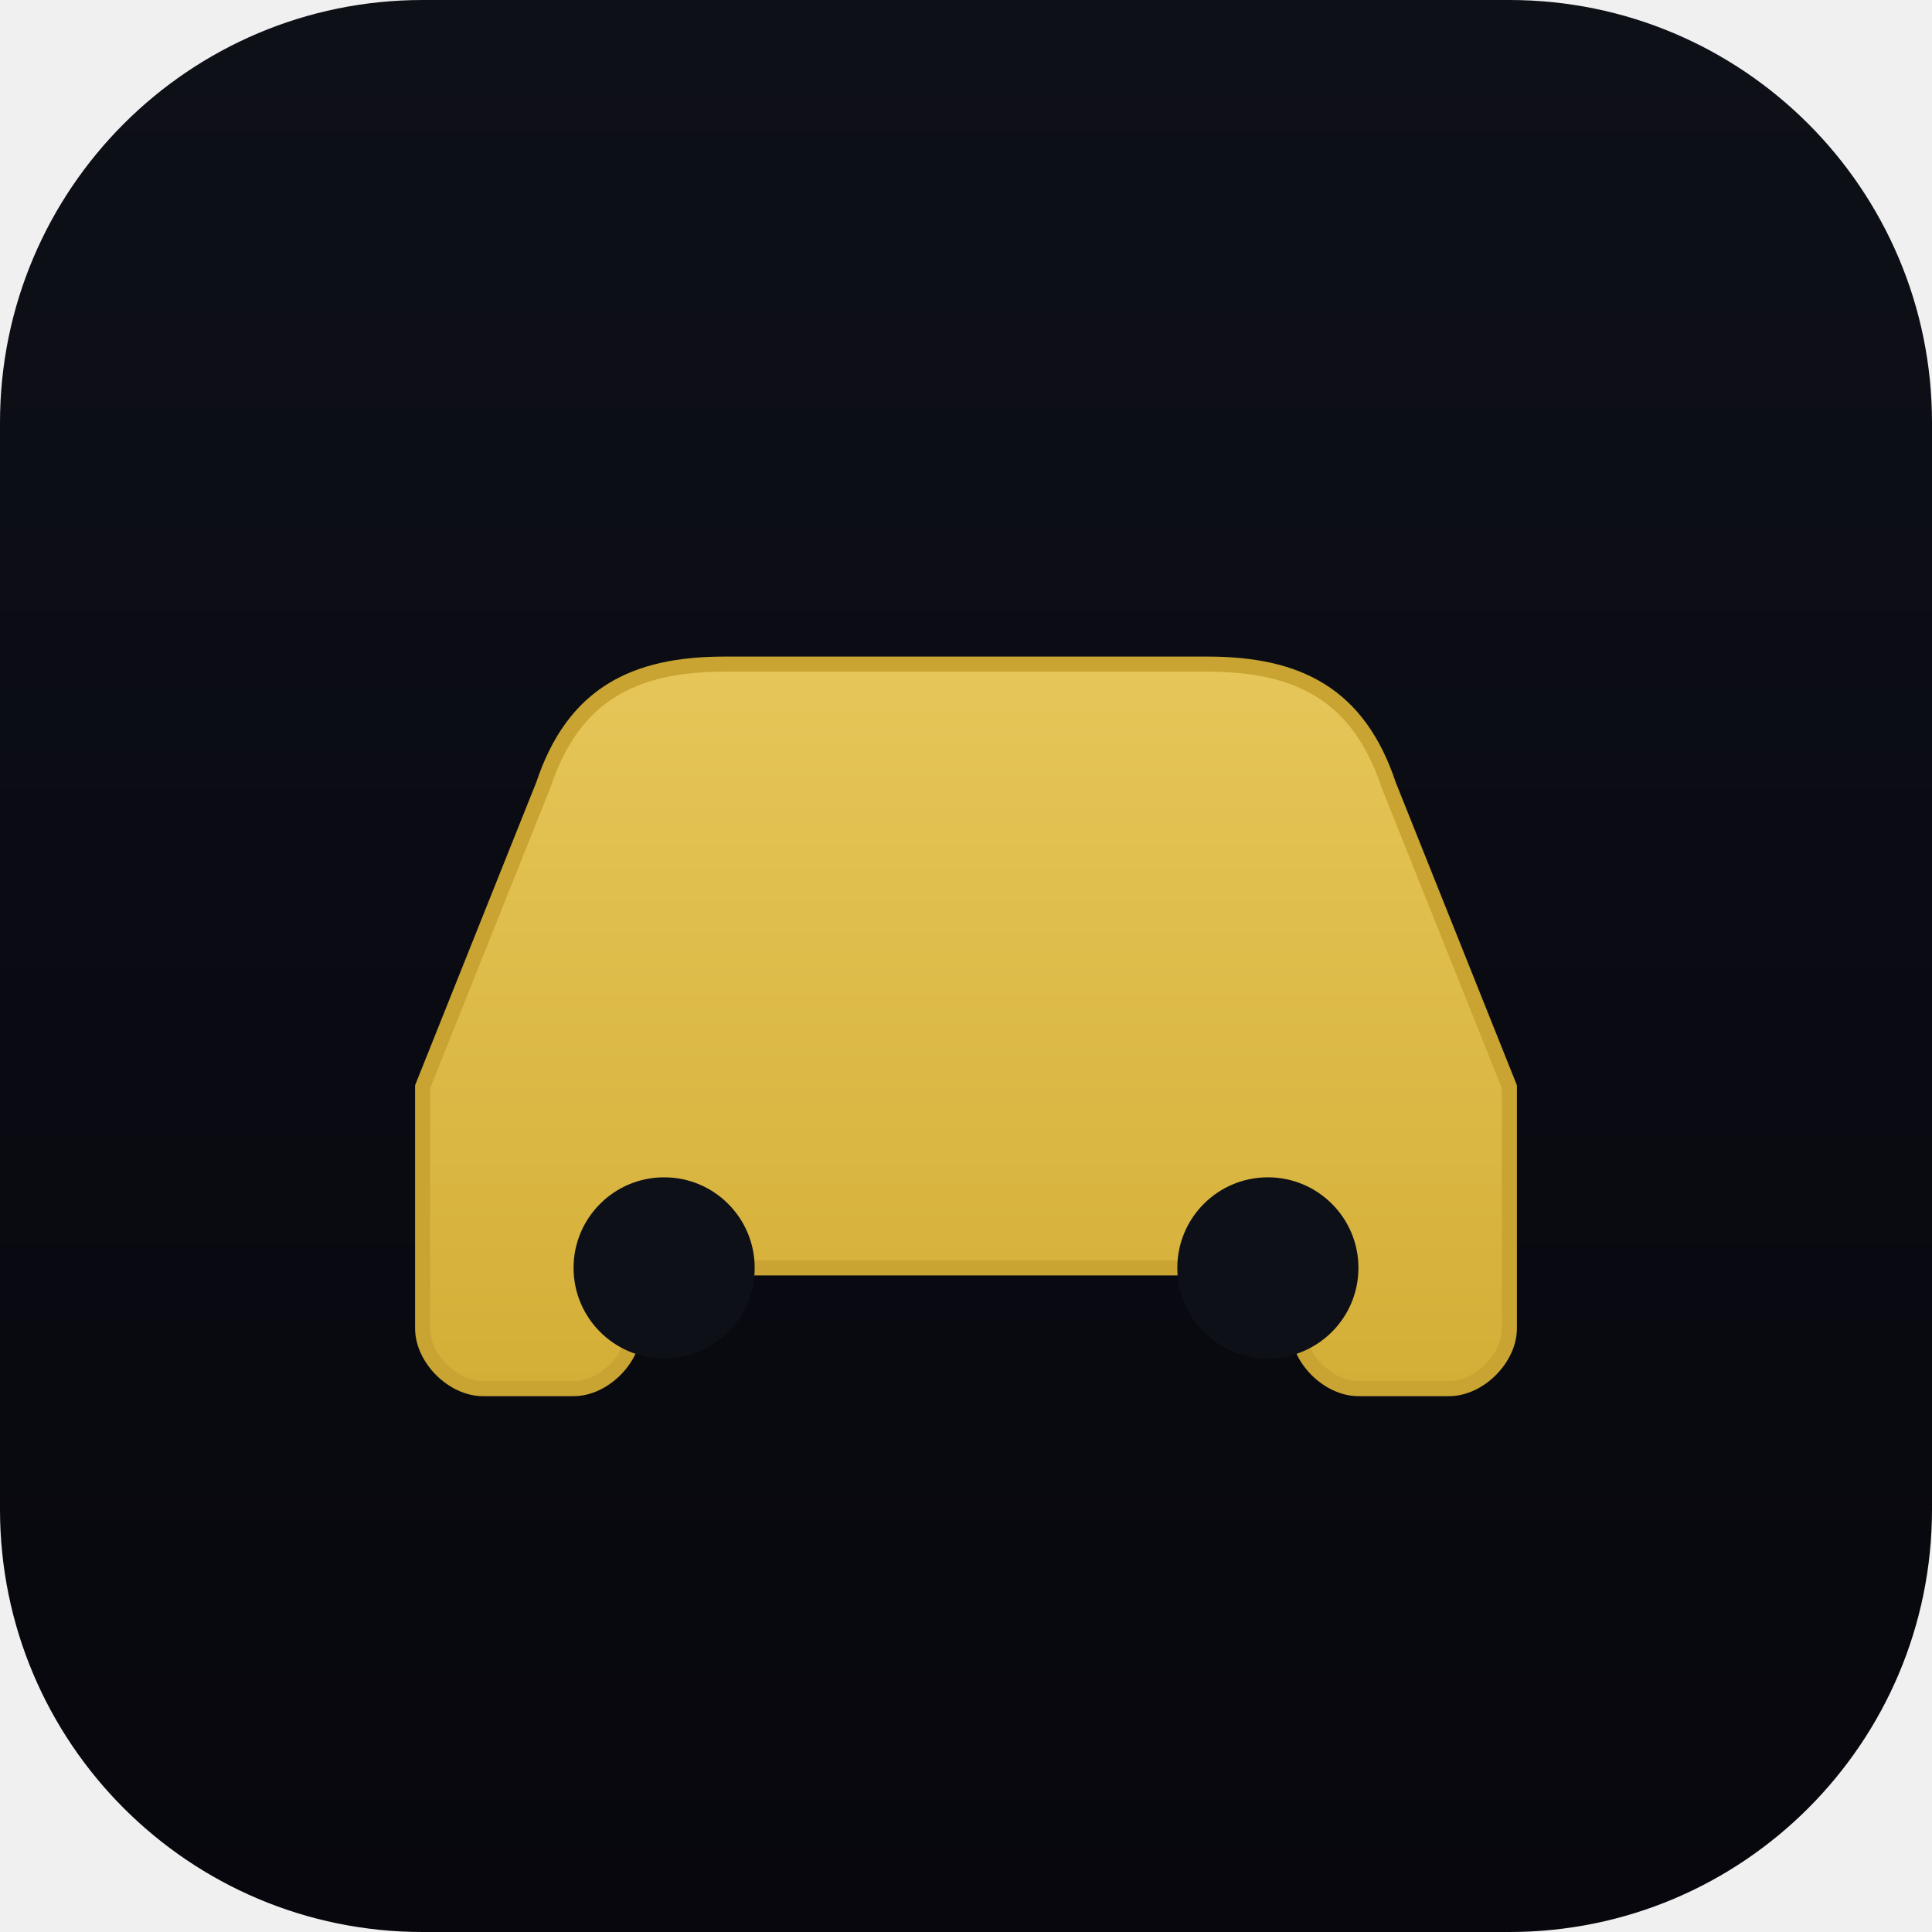
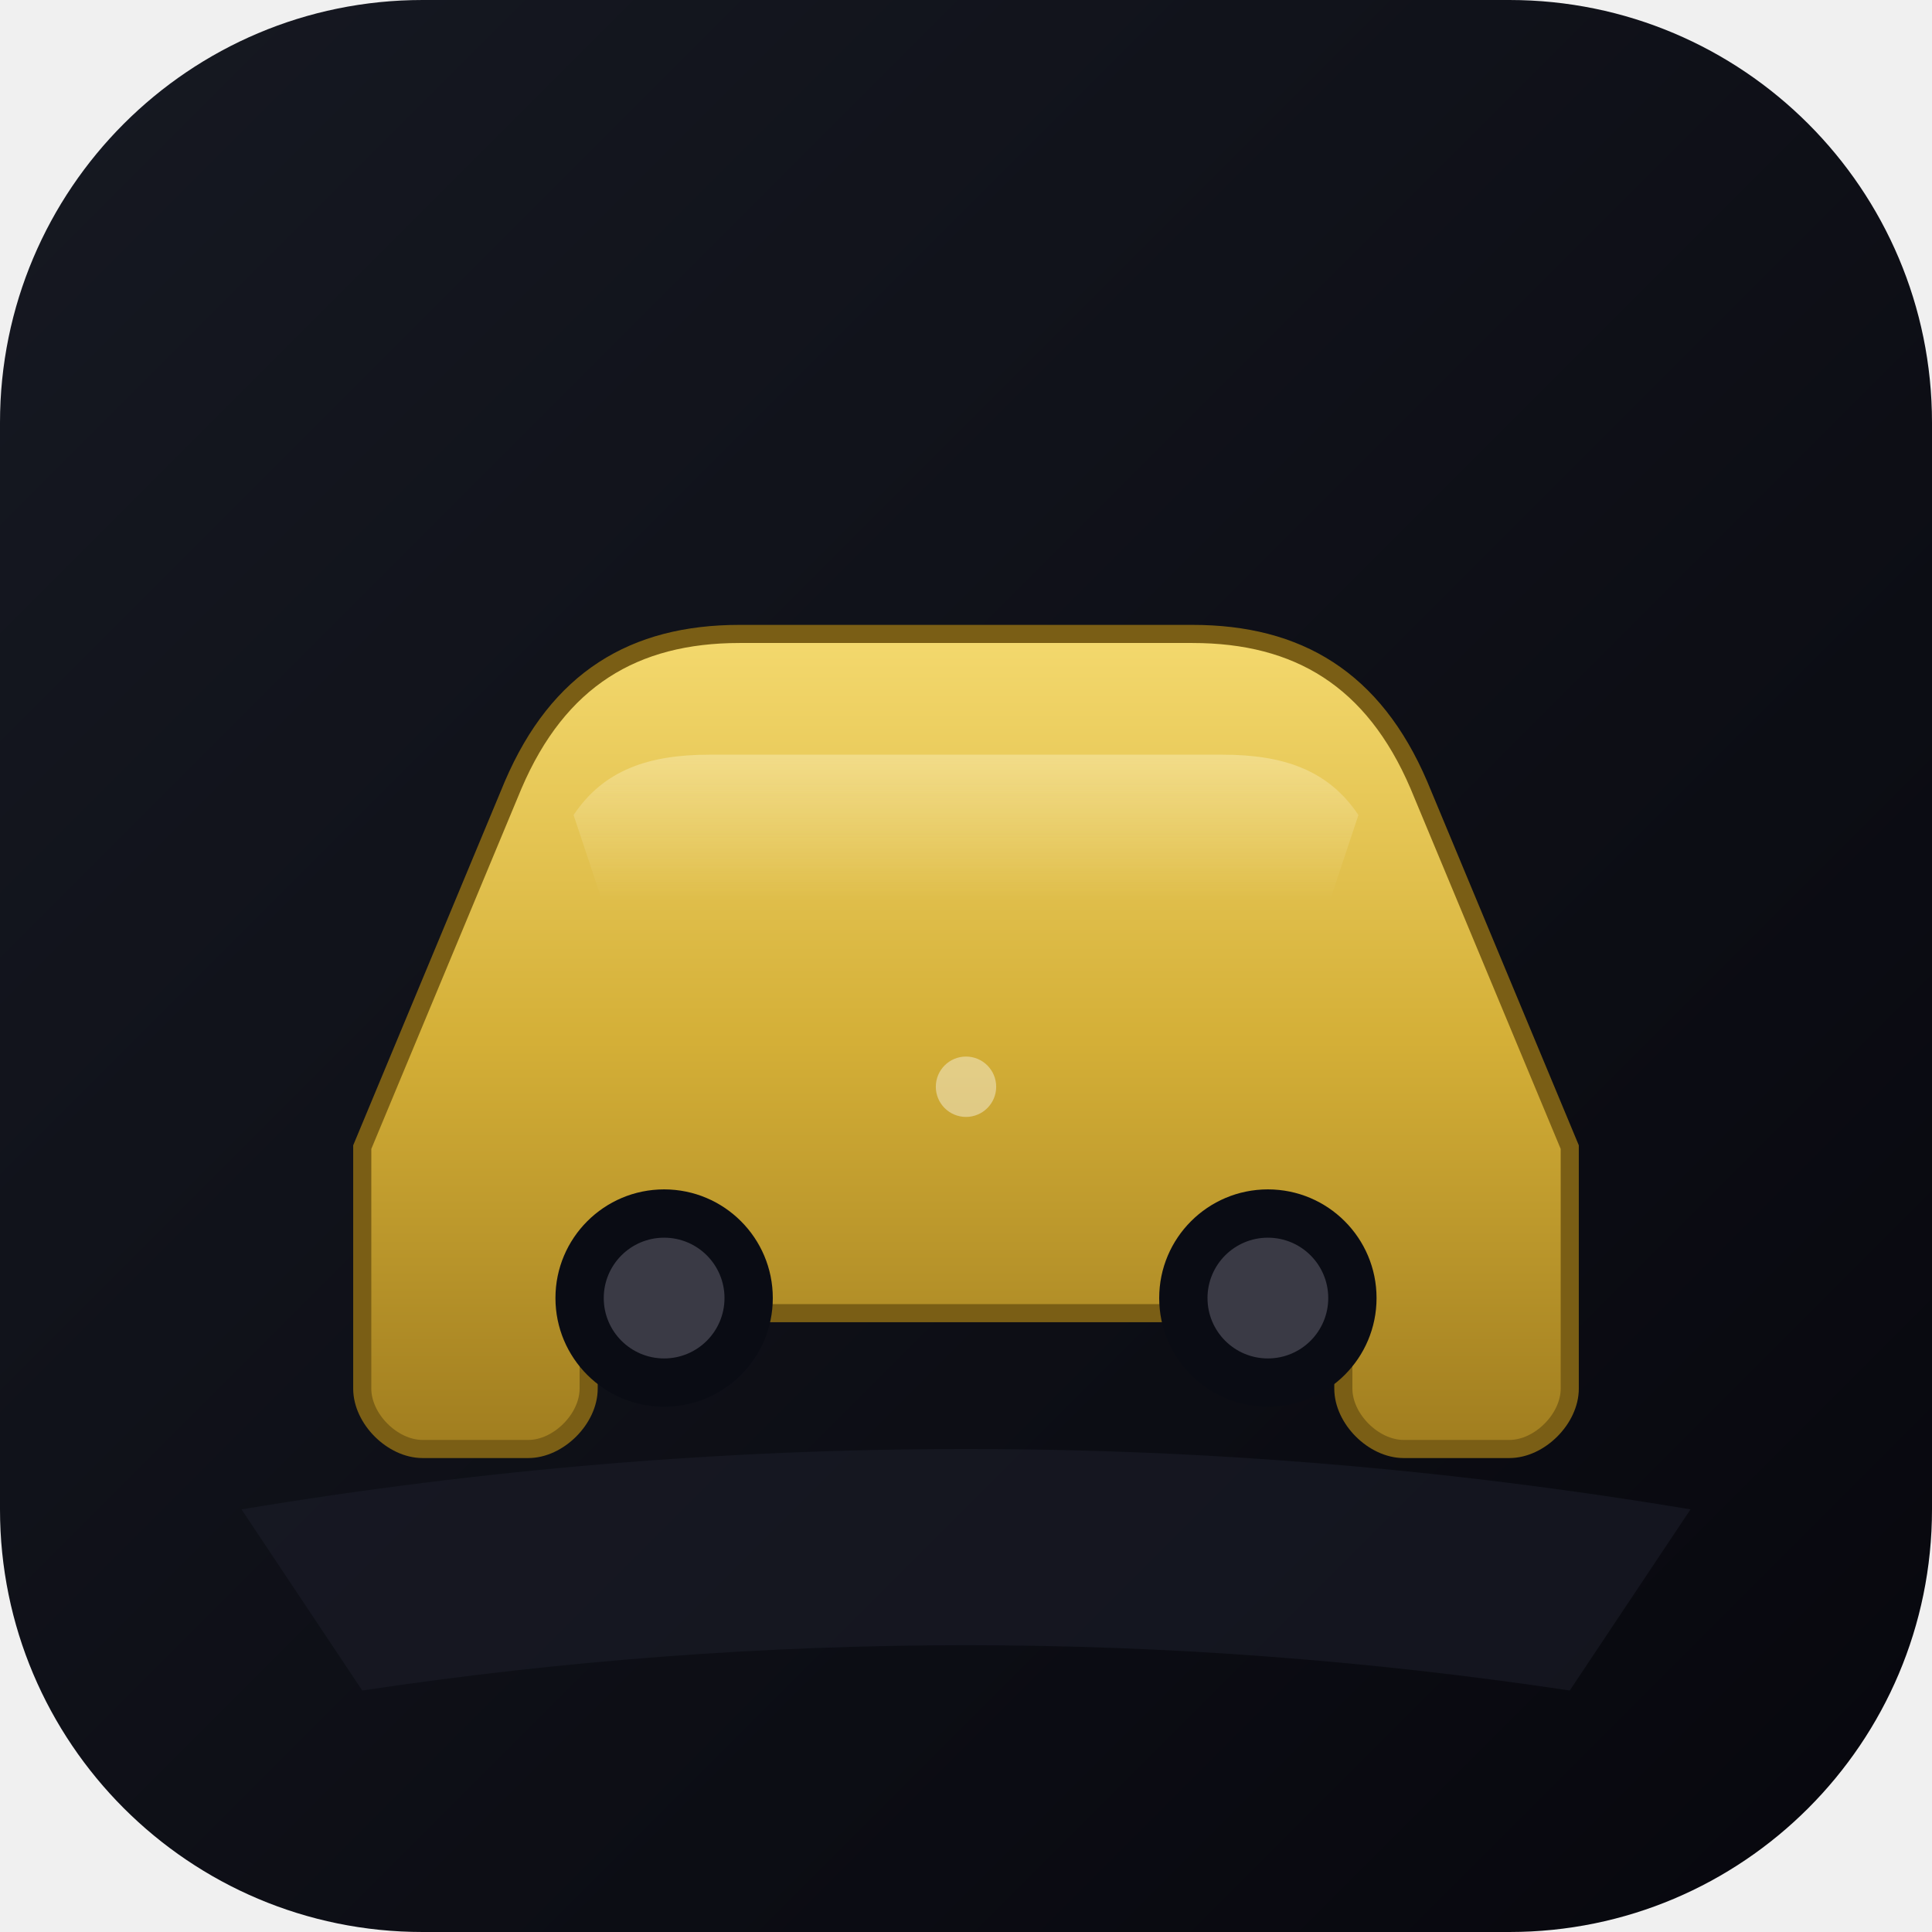
<svg xmlns="http://www.w3.org/2000/svg" viewBox="0 0 64 64" width="64" height="64">
  <defs>
-     <linearGradient id="g" x1="0" y1="0" x2="0" y2="1">
-       <stop offset="0%" stop-color="#0e1018" />
+     <linearGradient id="bg" x1="0" y1="0" x2="1" y2="1">
+       <stop offset="0%" stop-color="#161922" />
      <stop offset="100%" stop-color="#07070d" />
    </linearGradient>
    <linearGradient id="gold" x1="0" y1="0" x2="0" y2="1">
-       <stop offset="0%" stop-color="#e6c659" />
-       <stop offset="100%" stop-color="#d4af37" />
+       <stop offset="0%" stop-color="#f4d96e" />
+       <stop offset="50%" stop-color="#d4af37" />
+       <stop offset="100%" stop-color="#a07d1f" />
+     </linearGradient>
+     <linearGradient id="shine" x1="0" y1="0" x2="0" y2="1">
+       <stop offset="0%" stop-color="#fff8d8" stop-opacity="0.5" />
+       <stop offset="60%" stop-color="#fff8d8" stop-opacity="0" />
    </linearGradient>
  </defs>
-   <rect width="64" height="64" rx="14" fill="url(#g)" />
-   <path d="M14 36 L18 26 C19 23 21 22 24 22 L40 22 C43 22 45 23 46 26 L50 36 L50 44 C50 45 49 46 48 46 L45 46 C44 46 43 45 43 44 L43 42 L21 42 L21 44 C21 45 20 46 19 46 L16 46 C15 46 14 45 14 44 Z" fill="url(#gold)" stroke="#c9a432" stroke-width="0.5" />
-   <circle cx="22" cy="42" r="3" fill="#0e1018" />
-   <circle cx="42" cy="42" r="3" fill="#0e1018" />
+   <rect width="64" height="64" rx="14" fill="url(#bg)" />
+   <path d="M8 50 Q32 46 56 50 L52 56 Q32 53 12 56 Z" fill="#1a1d28" opacity="0.6" />
+   <path d="M12 38 L17 26 C18.5 22.5 21 21 24.5 21 L39.5 21 C43 21 45.5 22.5 47 26 L52 38 L52 46 C52 47 51 48 50 48 L46.5 48 C45.5 48 44.5 47 44.5 46 L44.5 43.5 L19.5 43.5 L19.5 46 C19.5 47 18.5 48 17.5 48 L14 48 C13 48 12 47 12 46 Z" fill="url(#gold)" stroke="#7a5e15" stroke-width="0.6" />
+   <path d="M19 27 L21 33 L43 33 L45 27 C44 25.5 42.5 25 40.5 25 L23.5 25 C21.5 25 20 25.5 19 27 Z" fill="url(#shine)" opacity="0.7" />
+   <circle cx="22" cy="43" r="3.6" fill="#0a0c14" />
+   <circle cx="22" cy="43" r="2" fill="#3a3a45" />
+   <circle cx="42" cy="43" r="3.6" fill="#0a0c14" />
+   <circle cx="42" cy="43" r="2" fill="#3a3a45" />
+   <circle cx="32" cy="36" r="1" fill="#fff" opacity="0.4" />
</svg>
